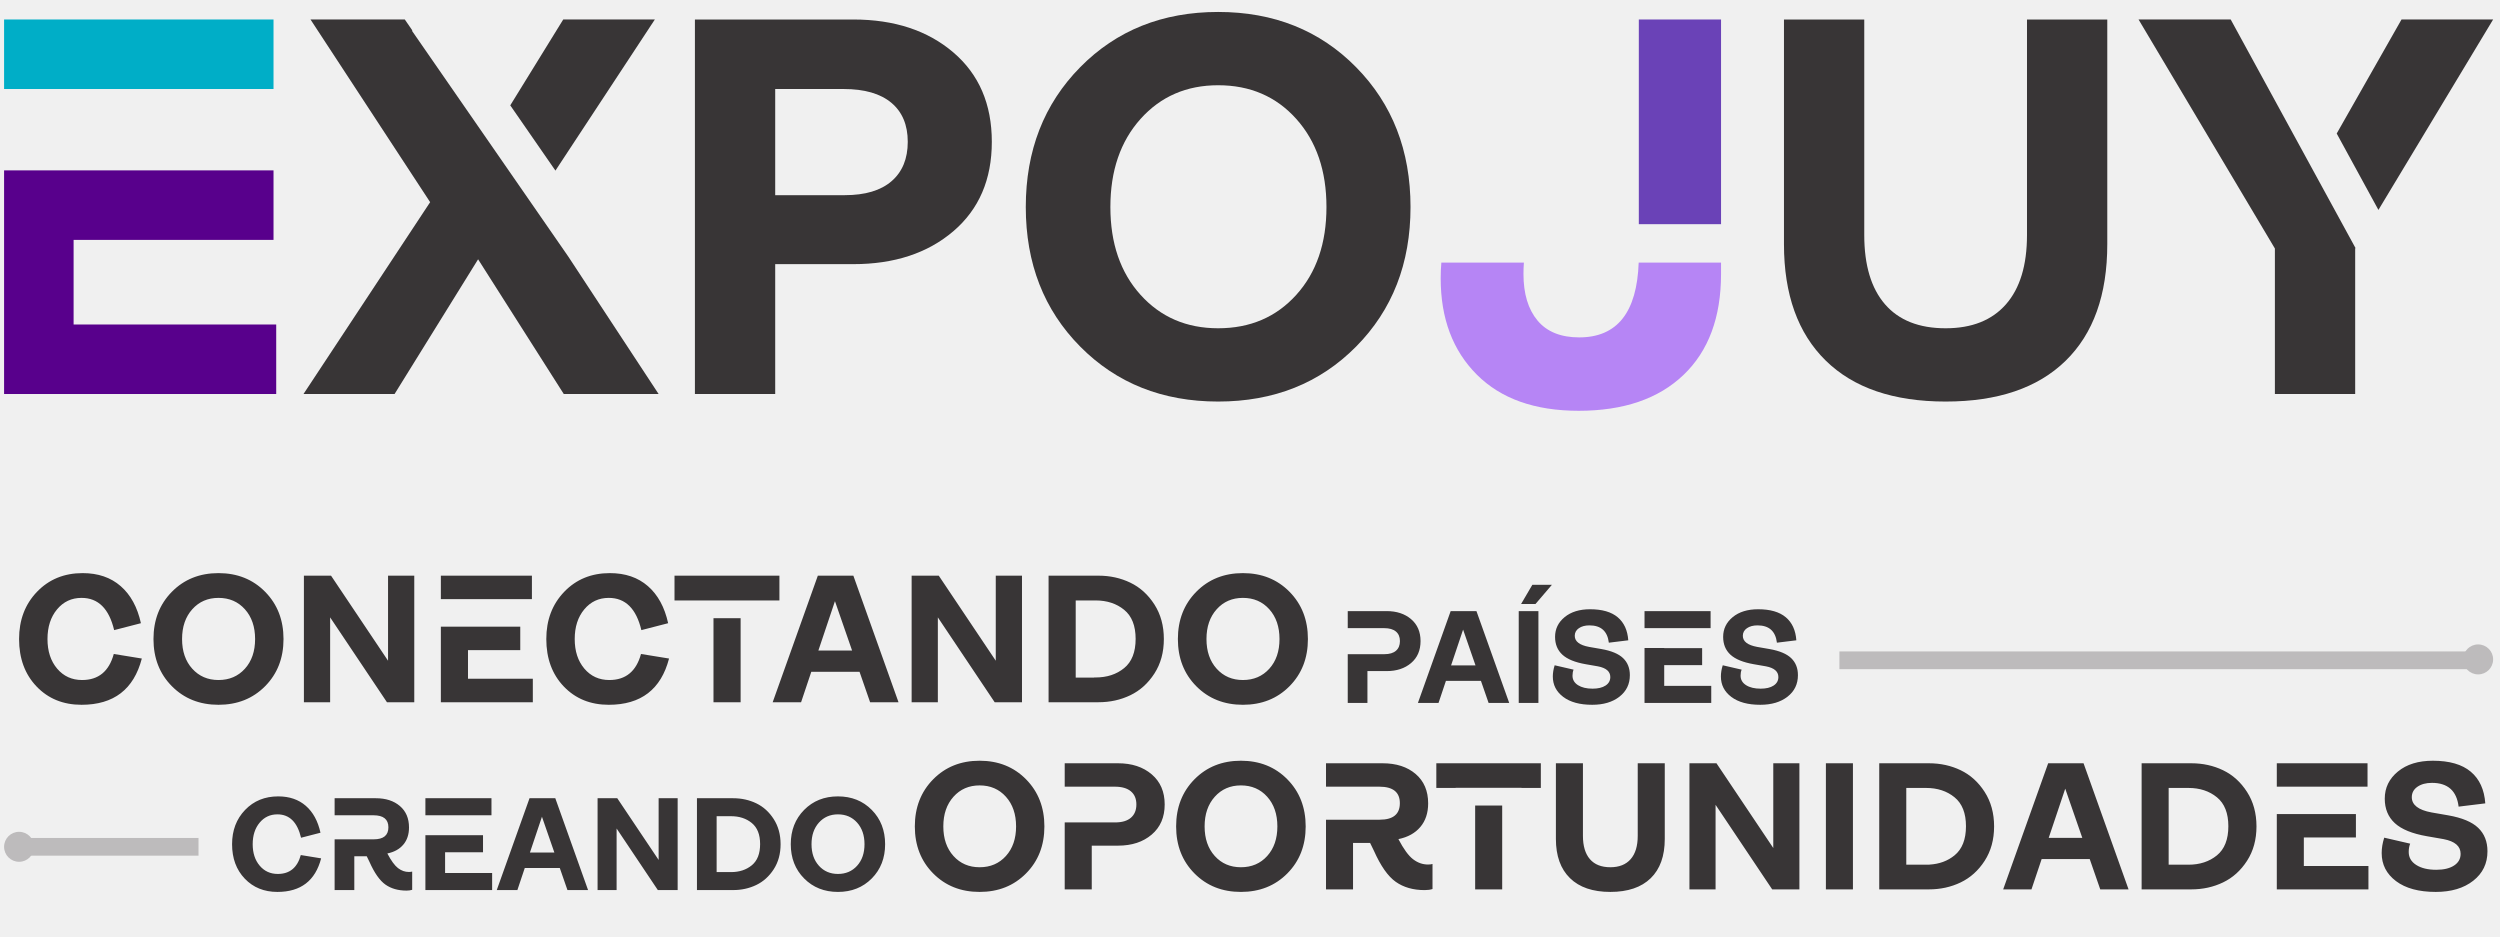
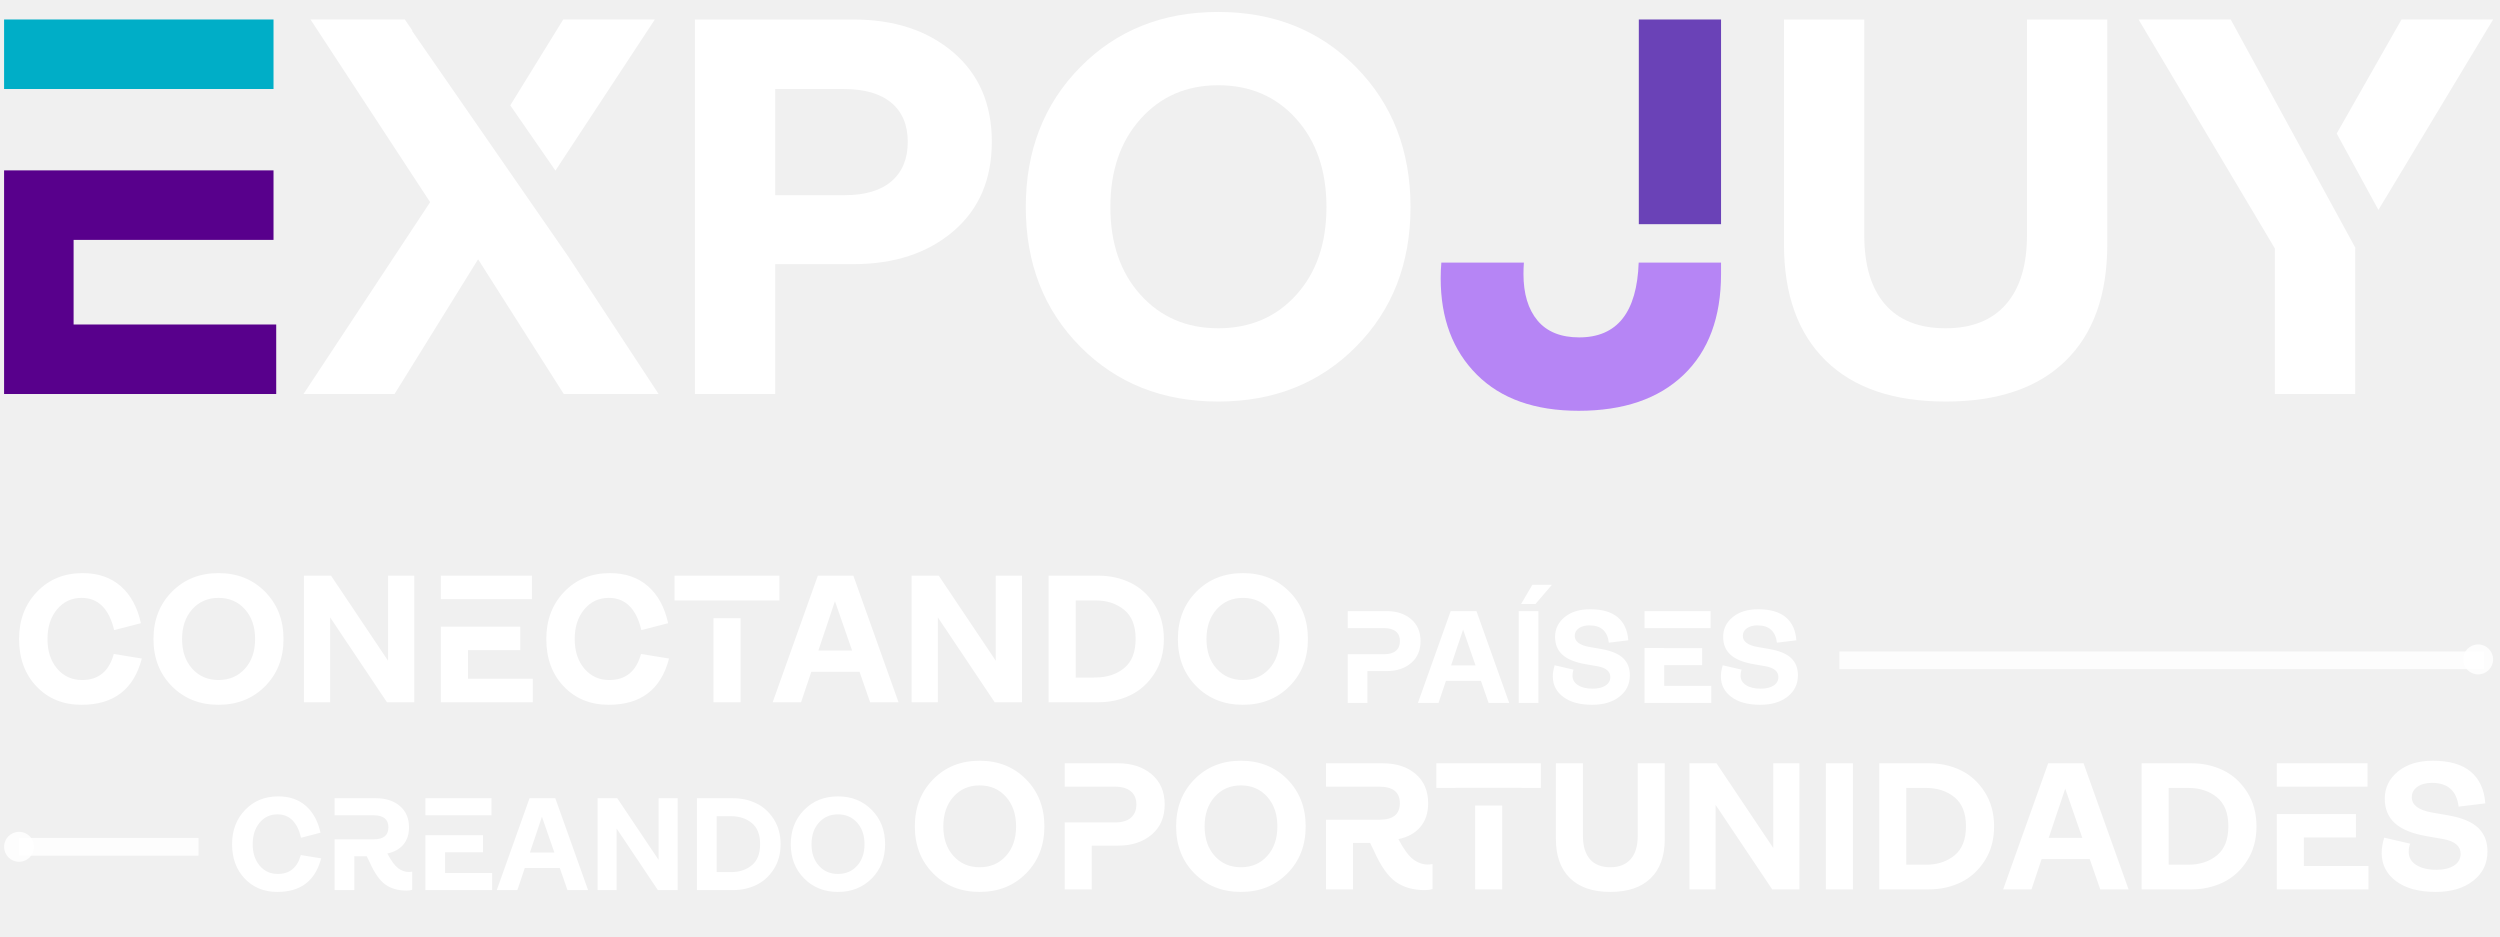
<svg xmlns="http://www.w3.org/2000/svg" version="1.1" id="svg1" viewBox="0 135 467 175">
  <g id="g1">
    <path id="path1" d="m 5.723,1132.8 v 97.4 H 383.199 v -97.4 H 222.168 118.211 5.723" style="fill:#00AEC7;fill-opacity:1;fill-rule:nonzero;stroke:none" transform="matrix(0.1333333,0,0,-0.1333333,0,302.6667)" />
    <path id="path2" d="M 5.723,921.414 V 1018.8 H 383.199 V 921.414 H 253.941 134.723 103.109 V 802.883 h 15.102 29.055 239.707 V 705.496 H 5.723 v 12.645 84.742 118.531" style="fill:#58008C;fill-opacity:1;fill-rule:nonzero;stroke:none" transform="matrix(0.1333333,0,0,-0.1333333,0,302.6667)" />
-     <path id="path3" d="M 425.203,705.496 602.621,974.258 435.016,1230.2 h 132.121 l 10.609,-15.45 -0.551,-0.41 219.024,-316.363 126.5,-192.481 H 789.852 L 669.813,894.234 552.789,705.496 Z m 289.672,404.404 74.219,120.3 h 128.344 l -139.282,-211.72 -63.281,91.42" style="fill:#383536;fill-opacity:1;fill-rule:nonzero;stroke:none" transform="matrix(0.1333333,0,0,-0.1333333,0,302.6667)" />
-     <path id="path4" d="m 973.574,705.496 v 524.674 h 221.946 c 57.38,0 104.06,-15.35 140.05,-46.05 35.98,-30.7 53.97,-72.47 53.97,-125.32 0,-52.84 -17.99,-94.616 -53.97,-125.316 -35.99,-30.699 -82.67,-46.05 -140.05,-46.05 H 1086.06 V 705.496 Z m 112.486,278.567 h 97.39 c 28.68,0 50.58,6.546 65.68,19.637 15.09,13.08 22.64,31.45 22.64,55.1 0,23.66 -7.67,41.9 -23.02,54.74 -15.35,12.83 -37.62,19.25 -66.81,19.25 h -95.88 V 984.063" style="fill:#383536;fill-opacity:1;fill-rule:nonzero;stroke:none" transform="matrix(0.1333333,0,0,-0.1333333,0,302.6667)" />
-     <path id="path5" d="m 1899.89,771.926 c -50.83,-51.332 -115.25,-77 -193.26,-77 -78.01,0 -142.43,25.668 -193.26,77 -50.83,51.336 -76.25,116.515 -76.25,195.531 0,79.013 25.42,144.313 76.25,195.903 50.83,51.59 115.25,77.39 193.26,77.39 78.01,0 142.43,-25.8 193.26,-77.39 50.84,-51.59 76.25,-116.89 76.25,-195.903 0,-79.016 -25.41,-144.195 -76.25,-195.531 z m -193.26,25.668 c 44.79,0 81.28,15.605 109.46,46.808 28.19,31.203 42.28,72.223 42.28,123.055 0,50.833 -14.09,91.973 -42.28,123.433 -28.18,31.45 -64.67,47.18 -109.46,47.18 -44.29,0 -80.53,-15.73 -108.71,-47.18 -28.19,-31.46 -42.28,-72.6 -42.28,-123.433 0,-50.832 14.09,-91.852 42.28,-123.055 28.18,-31.203 64.42,-46.808 108.71,-46.808" style="fill:#383536;fill-opacity:1;fill-rule:nonzero;stroke:none" transform="matrix(0.1333333,0,0,-0.1333333,0,302.6667)" />
-     <path id="path6" d="m 2893.8,751.922 c -39.01,-37.996 -95,-56.996 -167.98,-56.996 -72.97,0 -128.96,19.125 -167.97,57.375 -39,38.25 -58.51,92.605 -58.51,163.066 v 314.803 h 112.49 V 928.199 c 0,-42.277 9.69,-74.609 29.06,-97.008 19.38,-22.394 47.69,-33.597 84.93,-33.597 36.75,0 64.93,11.203 84.56,33.597 19.62,22.399 29.44,54.731 29.44,97.008 V 1230.17 H 2952.3 V 915.367 c 0,-70.965 -19.5,-125.445 -58.5,-163.445" style="fill:#383536;fill-opacity:1;fill-rule:nonzero;stroke:none" transform="matrix(0.1333333,0,0,-0.1333333,0,302.6667)" />
-     <path id="path7" d="m 3187.12,705.496 v 203.84 L 2996.11,1230.2 h 129.1 l 174.82,-320.161 -0.42,-0.703 v -203.84 z m 86.61,364.934 90.8,159.77 h 128.34 l -160.7,-266.794 -58.44,107.024" style="fill:#383536;fill-opacity:1;fill-rule:nonzero;stroke:none" transform="matrix(0.1333333,0,0,-0.1333333,0,302.6667)" />
+     <path id="path3" d="M 425.203,705.496 602.621,974.258 435.016,1230.2 h 132.121 l 10.609,-15.45 -0.551,-0.41 219.024,-316.363 126.5,-192.481 H 789.852 L 669.813,894.234 552.789,705.496 Z m 289.672,404.404 74.219,120.3 h 128.344 l -139.282,-211.72 -63.281,91.42" style="fill:#FFFFFF;fill-opacity:1;fill-rule:nonzero;stroke:none" transform="matrix(0.1333333,0,0,-0.1333333,0,302.6667)" />
+     <path id="path4" d="m 973.574,705.496 v 524.674 h 221.946 c 57.38,0 104.06,-15.35 140.05,-46.05 35.98,-30.7 53.97,-72.47 53.97,-125.32 0,-52.84 -17.99,-94.616 -53.97,-125.316 -35.99,-30.699 -82.67,-46.05 -140.05,-46.05 H 1086.06 V 705.496 Z m 112.486,278.567 h 97.39 c 28.68,0 50.58,6.546 65.68,19.637 15.09,13.08 22.64,31.45 22.64,55.1 0,23.66 -7.67,41.9 -23.02,54.74 -15.35,12.83 -37.62,19.25 -66.81,19.25 h -95.88 V 984.063" style="fill:#FFFFFF;fill-opacity:1;fill-rule:nonzero;stroke:none" transform="matrix(0.1333333,0,0,-0.1333333,0,302.6667)" />
+     <path id="path5" d="m 1899.89,771.926 c -50.83,-51.332 -115.25,-77 -193.26,-77 -78.01,0 -142.43,25.668 -193.26,77 -50.83,51.336 -76.25,116.515 -76.25,195.531 0,79.013 25.42,144.313 76.25,195.903 50.83,51.59 115.25,77.39 193.26,77.39 78.01,0 142.43,-25.8 193.26,-77.39 50.84,-51.59 76.25,-116.89 76.25,-195.903 0,-79.016 -25.41,-144.195 -76.25,-195.531 z m -193.26,25.668 c 44.79,0 81.28,15.605 109.46,46.808 28.19,31.203 42.28,72.223 42.28,123.055 0,50.833 -14.09,91.973 -42.28,123.433 -28.18,31.45 -64.67,47.18 -109.46,47.18 -44.29,0 -80.53,-15.73 -108.71,-47.18 -28.19,-31.46 -42.28,-72.6 -42.28,-123.433 0,-50.832 14.09,-91.852 42.28,-123.055 28.18,-31.203 64.42,-46.808 108.71,-46.808" style="fill:#FFFFFF;fill-opacity:1;fill-rule:nonzero;stroke:none" transform="matrix(0.1333333,0,0,-0.1333333,0,302.6667)" />
+     <path id="path6" d="m 2893.8,751.922 c -39.01,-37.996 -95,-56.996 -167.98,-56.996 -72.97,0 -128.96,19.125 -167.97,57.375 -39,38.25 -58.51,92.605 -58.51,163.066 v 314.803 h 112.49 V 928.199 c 0,-42.277 9.69,-74.609 29.06,-97.008 19.38,-22.394 47.69,-33.597 84.93,-33.597 36.75,0 64.93,11.203 84.56,33.597 19.62,22.399 29.44,54.731 29.44,97.008 V 1230.17 H 2952.3 V 915.367 c 0,-70.965 -19.5,-125.445 -58.5,-163.445" style="fill:#FFFFFF;fill-opacity:1;fill-rule:nonzero;stroke:none" transform="matrix(0.1333333,0,0,-0.1333333,0,302.6667)" />
+     <path id="path7" d="m 3187.12,705.496 v 203.84 L 2996.11,1230.2 h 129.1 l 174.82,-320.161 -0.42,-0.703 v -203.84 z m 86.61,364.934 90.8,159.77 h 128.34 l -160.7,-266.794 -58.44,107.024" style="fill:#FFFFFF;fill-opacity:1;fill-rule:nonzero;stroke:none" transform="matrix(0.1333333,0,0,-0.1333333,0,302.6667)" />
    <path id="path8" d="M 2295.98,943.422 V 1230.2 h 115.21 V 943.422 h -115.21" style="fill:#6A42B7;fill-opacity:1;fill-rule:evenodd;stroke:none" transform="matrix(0.1333333,0,0,-0.1333333,0,302.6667)" />
    <path id="path9" d="m 2211.7,681.98 c -61.34,0 -108.89,16.883 -142.66,50.649 -33.76,33.762 -50.64,78.738 -50.64,134.922 0,7.137 0.31,14.5 0.92,22.082 h 115.66 c -0.4,-5.367 -0.6,-10.664 -0.6,-15.895 0,-27.836 6.57,-49.617 19.71,-65.34 13.15,-15.718 32.61,-23.582 58.38,-23.582 53.1,0 80.88,34.942 83.33,104.817 h 115.39 v -15.895 c 0,-60.832 -17.53,-107.988 -52.58,-141.5 -35.05,-33.504 -84.02,-50.258 -146.91,-50.258" style="fill:#B685F5;fill-opacity:1;fill-rule:evenodd;stroke:none" transform="matrix(0.1333333,0,0,-0.1333333,0,302.6667)" />
-     <path id="path14" d="m 114.242,270.09 c -25.683,0 -46.691,8.551 -63.019,25.644 -16.332,17.094 -24.496,39.25 -24.496,66.465 0,26.707 8.375,48.778 25.133,66.211 16.754,17.434 38.059,26.153 63.914,26.153 21.602,0 39.379,-6.079 53.325,-18.247 13.949,-12.16 23.386,-29.464 28.324,-51.921 l -37.508,-9.692 c -7.144,30.106 -22.371,45.16 -45.672,45.16 -13.949,0 -25.387,-5.359 -34.316,-16.078 -8.93,-10.715 -13.395,-24.574 -13.395,-41.586 0,-17.008 4.504,-30.828 13.52,-41.461 9.016,-10.633 20.668,-15.945 34.957,-15.945 22.961,0 37.762,12.164 44.394,36.484 l 39.293,-6.379 C 187.469,291.695 159.316,270.09 114.242,270.09 Z m 1392.828,76.586 v -38.528 h 25.77 v 0.215 h 2.05 c 15.99,0 29.34,4.379 40.06,13.141 10.71,8.762 16.07,22.41 16.07,40.949 0,18.371 -5.36,31.938 -16.07,40.695 -10.72,8.762 -24.07,13.141 -40.06,13.141 h -27.82 v -69.613 z m -38.01,-38.528 v 142.84 h 69.91 c 16.16,0 31.04,-3.269 44.65,-9.82 13.61,-6.551 24.83,-16.715 33.68,-30.492 8.84,-13.774 13.26,-29.934 13.26,-48.477 0,-18.543 -4.42,-34.656 -13.26,-48.347 -8.85,-13.696 -20.07,-23.813 -33.68,-30.364 -13.61,-6.55 -28.49,-9.824 -44.65,-9.824 h -69.91 v 9.461 z M 371.43,296.117 c -17.18,-17.351 -38.953,-26.027 -65.321,-26.027 -26.363,0 -48.132,8.676 -65.312,26.027 -17.18,17.348 -25.774,39.379 -25.774,66.082 0,26.707 8.594,48.778 25.774,66.211 17.18,17.434 38.949,26.153 65.312,26.153 26.368,0 48.141,-8.719 65.321,-26.153 17.175,-17.433 25.769,-39.504 25.769,-66.211 0,-26.703 -8.594,-48.734 -25.769,-66.082 z m -65.321,8.676 c 15.145,0 27.473,5.273 37,15.816 9.524,10.547 14.286,24.411 14.286,41.59 0,17.18 -4.762,31.086 -14.286,41.715 -9.527,10.633 -21.855,15.949 -37,15.949 -14.964,0 -27.211,-5.316 -36.738,-15.949 -9.527,-10.629 -14.289,-24.535 -14.289,-41.715 0,-17.179 4.762,-31.043 14.289,-41.59 9.527,-10.543 21.774,-15.816 36.738,-15.816 z m 119.664,-31.129 v 177.324 h 38.016 l 79.863,-119.152 v 119.152 h 36.739 V 273.664 h -38.27 L 462.516,392.563 V 273.664 Z m 191.872,0 V 379.551 H 728.887 V 346.633 H 655.66 v -40.055 h 90.828 v -32.914 z m 0,144.41 v 32.914 h 127.57 V 418.074 H 684.383 655.66 Z M 852.883,270.09 c -25.68,0 -46.684,8.551 -63.02,25.644 -16.328,17.094 -24.492,39.25 -24.492,66.465 0,26.707 8.375,48.778 25.133,66.211 16.75,17.434 38.055,26.153 63.91,26.153 21.606,0 39.379,-6.079 53.328,-18.247 13.949,-12.16 23.387,-29.464 28.321,-51.921 l -37.508,-9.692 c -7.141,30.106 -22.371,45.16 -45.672,45.16 -13.945,0 -25.387,-5.359 -34.317,-16.078 -8.925,-10.715 -13.39,-24.574 -13.39,-41.586 0,-17.008 4.504,-30.828 13.519,-41.461 9.016,-10.633 20.668,-15.945 34.953,-15.945 22.965,0 37.766,12.164 44.399,36.484 l 39.293,-6.379 C 926.109,291.695 897.961,270.09 852.883,270.09 Z m 146.711,3.574 v 117.731 h 38.016 V 273.664 Z m 0,142.625 h -54.602 v 34.699 h 146.968 v -34.699 h -22.46 -31.89 z m 219.426,-142.625 -14.8,42.609 h -67.61 l -14.29,-42.609 h -39.8 l 63.27,177.324 h 49.76 l 63.27,-177.324 z m -72.47,72.465 h 47.21 l -23.99,69.141 z m 130.64,-72.465 v 177.324 h 38.02 l 79.86,-119.152 v 119.152 h 36.74 V 273.664 h -38.27 l -79.61,118.899 V 273.664 Z m 529.43,22.453 c -17.18,-17.351 -38.96,-26.027 -65.32,-26.027 -26.37,0 -48.14,8.676 -65.32,26.027 -17.18,17.348 -25.77,39.379 -25.77,66.082 0,26.707 8.59,48.778 25.77,66.211 17.18,17.434 38.95,26.153 65.32,26.153 26.36,0 48.14,-8.719 65.32,-26.153 17.17,-17.433 25.77,-39.504 25.77,-66.211 0,-26.703 -8.6,-48.734 -25.77,-66.082 z m -65.32,8.676 c 15.14,0 27.47,5.273 36.99,15.816 9.53,10.547 14.29,24.411 14.29,41.59 0,17.18 -4.76,31.086 -14.29,41.715 -9.52,10.633 -21.85,15.949 -36.99,15.949 -14.97,0 -27.21,-5.316 -36.74,-15.949 -9.53,-10.629 -14.29,-24.535 -14.29,-41.715 0,-17.179 4.76,-31.043 14.29,-41.59 9.53,-10.543 21.77,-15.816 36.74,-15.816" style="fill:#383536;fill-opacity:1;fill-rule:nonzero;stroke:none" transform="matrix(0.1333333,0,0,-0.1333333,0,302.6667)" />
-     <path id="path15" d="m 1888.19,272.684 v 68.308 h 51.46 c 7.04,0 12.41,1.606 16.11,4.817 3.7,3.207 5.55,7.714 5.55,13.515 0,5.797 -1.88,10.27 -5.64,13.418 -3.76,3.145 -9.23,4.723 -16.39,4.723 h -14.65 -8.86 -27.58 v 23.883 h 54.43 c 14.07,0 25.51,-3.766 34.33,-11.293 8.83,-7.532 13.24,-17.774 13.24,-30.731 0,-12.961 -4.41,-23.203 -13.24,-30.73 -8.82,-7.531 -20.26,-11.297 -34.33,-11.297 h -26.85 v -44.613 z m 197.34,0 -10.73,30.918 h -49.06 l -10.37,-30.918 h -28.88 l 45.91,128.664 h 36.1 l 45.91,-128.664 z m -52.57,52.574 h 34.24 l -17.4,50.168 z m 98.11,86.082 15.74,26.844 h 27.4 l -22.96,-26.844 z m -3.33,-138.656 v 128.664 h 27.58 V 272.684 Z m 102.93,-2.594 c -17.28,0 -30.79,3.676 -40.54,11.015 -9.75,7.344 -14.63,16.879 -14.63,28.602 0,5.063 0.87,10.309 2.59,15.734 l 26.48,-6.105 c -0.99,-2.469 -1.49,-5.309 -1.49,-8.516 0,-5.554 2.56,-9.965 7.69,-13.238 5.12,-3.269 11.94,-4.906 20.45,-4.906 7.66,0 13.7,1.453 18.14,4.351 4.45,2.903 6.67,6.879 6.67,11.942 0,7.773 -5.8,12.773 -17.4,14.996 l -17.03,2.961 c -14.94,2.59 -25.83,7.035 -32.68,13.328 -6.85,6.293 -10.27,14.625 -10.27,24.992 0,11.106 4.47,20.332 13.42,27.676 8.95,7.344 20.83,11.016 35.63,11.016 16.91,0 29.81,-3.735 38.69,-11.2 8.89,-7.468 13.83,-18.238 14.82,-32.308 l -27.22,-3.328 c -1.97,16.164 -11.04,24.25 -27.21,24.25 -6.05,0 -10.98,-1.329 -14.81,-3.981 -3.83,-2.652 -5.74,-6.203 -5.74,-10.644 0,-7.899 6.73,-13.082 20.18,-15.551 l 17.03,-2.961 c 14.07,-2.469 24.25,-6.727 30.54,-12.774 6.3,-6.046 9.45,-14.007 9.45,-23.878 0,-12.469 -4.85,-22.493 -14.54,-30.086 -9.68,-7.586 -22.43,-11.387 -38.22,-11.387 z m 73.31,2.594 v 76.964 h 27.58 v -0.14 h 53.13 v -23.879 h -53.13 v -29.063 h 65.9 v -23.882 z m 0,104.781 v 23.883 h 92.56 v -23.883 h -49.51 -15.47 z M 2466.14,270.09 c -17.27,0 -30.79,3.676 -40.54,11.015 -9.75,7.344 -14.62,16.879 -14.62,28.602 0,5.063 0.86,10.309 2.59,15.734 l 26.47,-6.105 c -0.99,-2.469 -1.48,-5.309 -1.48,-8.516 0,-5.554 2.56,-9.965 7.69,-13.238 5.11,-3.269 11.93,-4.906 20.45,-4.906 7.65,0 13.7,1.453 18.14,4.351 4.45,2.903 6.66,6.879 6.66,11.942 0,7.773 -5.79,12.773 -17.39,14.996 l -17.04,2.961 c -14.93,2.59 -25.82,7.035 -32.67,13.328 -6.85,6.293 -10.27,14.625 -10.27,24.992 0,11.106 4.47,20.332 13.41,27.676 8.95,7.344 20.84,11.016 35.64,11.016 16.91,0 29.81,-3.735 38.69,-11.2 8.89,-7.468 13.83,-18.238 14.81,-32.308 l -27.21,-3.328 c -1.97,16.164 -11.05,24.25 -27.21,24.25 -6.05,0 -10.99,-1.329 -14.81,-3.981 -3.83,-2.652 -5.74,-6.203 -5.74,-10.644 0,-7.899 6.73,-13.082 20.18,-15.551 l 17.03,-2.961 c 14.07,-2.469 24.25,-6.727 30.54,-12.774 6.3,-6.046 9.44,-14.007 9.44,-23.878 0,-12.469 -4.84,-22.493 -14.53,-30.086 -9.69,-7.586 -22.43,-11.387 -38.23,-11.387" style="fill:#383536;fill-opacity:1;fill-rule:nonzero;stroke:none" transform="matrix(0.1333333,0,0,-0.1333333,0,302.6667)" />
-     <path id="path16" d="m 388.641,7.918 c -18.637,0 -33.879,6.207 -45.727,18.609 -11.848,12.402 -17.773,28.48 -17.773,48.227 0,19.375 6.078,35.391 18.234,48.039 12.156,12.652 27.617,18.977 46.375,18.977 15.676,0 28.57,-4.411 38.691,-13.235 10.122,-8.828 16.973,-21.383 20.551,-37.676 l -27.215,-7.035 c -5.183,21.848 -16.226,32.766 -33.136,32.766 -10.121,0 -18.418,-3.883 -24.899,-11.66 -6.48,-7.774 -9.722,-17.836 -9.722,-30.176 0,-12.344 3.273,-22.371 9.812,-30.082 6.543,-7.719 14.996,-11.57 25.363,-11.57 16.664,0 27.399,8.824 32.215,26.473 l 28.508,-4.629 C 441.77,23.594 421.348,7.918 388.641,7.918 Z M 509.992,81.606 H 468.801 V 10.512 h 27.586 v 47.398 h 17.402 l 3.883,-7.965 c 6.914,-15.551 14.351,-26.133 22.308,-31.75 7.961,-5.617 17.805,-8.422 29.532,-8.422 3.086,0 5.738,0.367 7.957,1.113 v 25.543 c -1.231,-0.367 -2.774,-0.555 -4.625,-0.555 -5.43,0 -10.492,1.793 -15.184,5.367 -4.687,3.582 -9.683,10.43 -14.992,20.551 9.625,1.976 17.09,6.109 22.402,12.406 5.305,6.293 7.957,14.316 7.957,24.062 0,12.715 -4.257,22.711 -12.773,29.996 -8.516,7.281 -19.746,10.922 -33.691,10.922 h -57.762 v -23.883 h 27.586 13.605 13.238 c 13.942,0 20.918,-5.617 20.918,-16.848 0,-11.234 -6.851,-16.844 -20.55,-16.844 h -9.043 z m 85.992,-71.094 v 76.828 h 80.719 V 63.457 H 623.57 V 34.395 h 65.907 V 10.512 Z m 0,104.785 v 23.883 h 92.563 V 115.297 H 644.223 623.57 Z M 795,10.512 784.262,41.43 H 735.203 L 724.84,10.512 h -28.883 l 45.91,128.668 h 36.102 l 45.91,-128.668 z m -52.574,52.578 h 34.246 L 759.27,113.258 Z M 837.211,10.512 V 139.18 h 27.582 L 922.738,52.723 V 139.18 h 26.66 V 10.512 H 921.629 L 863.867,96.781 V 10.512 Z m 139.215,0 V 139.18 h 50.724 c 11.73,0 22.53,-2.379 32.4,-7.129 9.87,-4.754 18.02,-12.125 24.44,-22.125 6.42,-9.996 9.62,-21.719 9.62,-35.172 0,-13.453 -3.2,-25.148 -9.62,-35.082 -6.42,-9.938 -14.57,-17.277 -24.44,-22.031 -9.87,-4.75 -20.67,-7.129 -32.4,-7.129 z m 27.584,25.18 h 20.18 c 11.6,0 21.29,3.176 29.06,9.535 7.78,6.351 11.67,16.258 11.67,29.711 0,13.332 -3.89,23.172 -11.67,29.532 -7.77,6.355 -17.46,9.531 -29.06,9.531 h -20.18 z m 217.35,-8.887 c -12.47,-12.59 -28.27,-18.887 -47.4,-18.887 -19.13,0 -34.92,6.297 -47.39,18.887 -12.47,12.59 -18.7,28.574 -18.7,47.949 0,19.375 6.23,35.391 18.7,48.039 12.47,12.652 28.26,18.977 47.39,18.977 19.13,0 34.93,-6.325 47.4,-18.977 12.46,-12.648 18.69,-28.664 18.69,-48.039 0,-19.375 -6.23,-35.359 -18.69,-47.949 z m -47.4,6.297 c 10.99,0 19.93,3.824 26.84,11.476 6.91,7.649 10.37,17.711 10.37,30.176 0,12.461 -3.46,22.555 -10.37,30.269 -6.91,7.715 -15.85,11.567 -26.84,11.567 -10.86,0 -19.75,-3.852 -26.66,-11.567 -6.91,-7.714 -10.36,-17.808 -10.36,-30.269 0,-12.465 3.45,-22.527 10.36,-30.176 6.91,-7.652 15.8,-11.476 26.66,-11.476" style="fill:#383536;fill-opacity:1;fill-rule:nonzero;stroke:none" transform="matrix(0.1333333,0,0,-0.1333333,0,302.6667)" />
-     <path id="path17" d="M 1437.51,33.855 C 1420.39,16.566 1398.7,7.918 1372.43,7.918 c -26.27,0 -47.96,8.648 -65.07,25.938 -17.12,17.285 -25.68,39.23 -25.68,65.84 0,26.606 8.56,48.598 25.68,65.965 17.11,17.371 38.8,26.059 65.07,26.059 26.27,0 47.96,-8.688 65.08,-26.059 17.12,-17.367 25.68,-39.359 25.68,-65.965 0,-26.609 -8.56,-48.555 -25.68,-65.84 z m 1562.9,101.489 v 0 52.812 h 69.66 c 16.1,0 30.92,-3.258 44.48,-9.785 13.56,-6.523 24.75,-16.648 33.56,-30.379 8.81,-13.722 13.22,-29.824 13.22,-48.297 0,-18.473 -4.41,-34.531 -13.22,-48.176 -8.81,-13.645 -20,-23.727 -33.56,-30.25 -13.56,-6.523 -28.38,-9.789 -44.48,-9.789 h -69.66 v 22.062 0 z m 37.88,-50.903 V 46.055 H 3066 c 15.93,0 29.23,4.363 39.91,13.094 10.68,8.723 16.01,22.328 16.01,40.797 0,18.309 -5.33,31.825 -16.01,40.547 -10.68,8.731 -23.98,13.094 -39.91,13.094 h -27.71 v -18.242 z m -367.59,0 V 46.055 h 32.34 v 0.129 c 13.9,0.773 25.66,5.098 35.28,12.965 10.68,8.723 16.01,22.328 16.01,40.797 0,18.309 -5.33,31.825 -16.01,40.547 -10.68,8.731 -23.98,13.094 -39.91,13.094 H 2670.7 V 135.344 Z M 2632.82,46.055 V 188.156 h 69.66 c 16.09,0 30.93,-3.258 44.48,-9.785 13.56,-6.523 24.75,-16.648 33.56,-30.379 8.81,-13.722 13.21,-29.824 13.21,-48.297 0,-18.473 -4.4,-34.531 -13.21,-48.176 -8.81,-13.645 -20,-23.727 -33.56,-30.25 -13.55,-6.523 -28.39,-9.789 -44.48,-9.789 h -69.66 V 33.543 Z m -725.31,63.043 h -49.78 V 11.48 h 37.87 v 65.082 h 23.9 l 5.34,-10.934 c 9.49,-21.355 19.7,-35.887 30.63,-43.598 10.94,-7.715 24.45,-11.562 40.55,-11.562 4.23,0 7.87,0.504 10.93,1.523 v 35.078 c -1.69,-0.508 -3.81,-0.766 -6.36,-0.766 -7.45,0 -14.4,2.461 -20.84,7.375 -6.44,4.914 -13.3,14.324 -20.59,28.219 13.22,2.711 23.47,8.387 30.75,17.035 7.29,8.64 10.94,19.656 10.94,33.043 0,17.457 -5.85,31.187 -17.54,41.187 -11.7,9.996 -27.12,14.992 -46.27,14.992 h -79.31 v -32.789 h 37.87 11.91 24.95 c 19.16,0 28.73,-7.711 28.73,-23.133 0,-15.425 -9.4,-23.136 -28.22,-23.136 h -20.25 z M 1372.43,42.492 c 15.09,0 27.37,5.258 36.86,15.762 9.5,10.512 14.24,24.32 14.24,41.441 0,17.114 -4.74,30.969 -14.24,41.559 -9.49,10.598 -21.77,15.894 -36.86,15.894 -14.91,0 -27.11,-5.296 -36.61,-15.894 -9.48,-10.59 -14.23,-24.445 -14.23,-41.559 0,-17.121 4.75,-30.93 14.23,-41.441 9.5,-10.504 21.7,-15.762 36.61,-15.762 z m 119.23,-31.012 v 93.805 h 70.67 c 9.66,0 17.03,2.203 22.12,6.61 5.08,4.406 7.62,10.597 7.62,18.554 0,7.969 -2.58,14.114 -7.75,18.434 -5.17,4.32 -12.67,6.484 -22.5,6.484 h -11.89 -20.39 -37.88 v 32.789 h 74.74 c 19.32,0 35.03,-5.164 47.15,-15.504 12.12,-10.339 18.18,-24.406 18.18,-42.203 0,-17.793 -6.06,-31.859 -18.18,-42.195 -12.12,-10.34 -27.83,-15.508 -47.15,-15.508 h -36.86 V 11.48 Z m 311.92,22.375 C 1786.46,16.566 1764.77,7.918 1738.5,7.918 c -26.27,0 -47.96,8.648 -65.08,25.938 -17.12,17.285 -25.67,39.23 -25.67,65.84 0,26.606 8.55,48.598 25.67,65.965 17.12,17.371 38.81,26.059 65.08,26.059 26.27,0 47.96,-8.688 65.08,-26.059 17.12,-17.367 25.67,-39.359 25.67,-65.965 0,-26.609 -8.55,-48.555 -25.67,-65.84 z m -65.08,8.637 c 15.09,0 27.37,5.258 36.86,15.762 9.49,10.512 14.24,24.32 14.24,41.441 0,17.114 -4.75,30.969 -14.24,41.559 -9.49,10.598 -21.77,15.894 -36.86,15.894 -14.91,0 -27.11,-5.296 -36.61,-15.894 -9.48,-10.59 -14.23,-24.445 -14.23,-41.559 0,-17.121 4.75,-30.93 14.23,-41.441 9.5,-10.504 21.7,-15.762 36.61,-15.762 z M 2066.69,11.48 V 128.992 h 37.88 V 11.48 Z m -27.31,142.106 h -27.09 v 34.57 h 146.42 v -34.57 h -27.07 v 0.215 h -92.26 z M 2312.64,27.113 C 2299.5,14.316 2280.65,7.918 2256.08,7.918 c -24.58,0 -43.43,6.441 -56.56,19.324 -13.14,12.879 -19.71,31.184 -19.71,54.91 V 188.156 h 37.88 V 86.477 c 0,-14.238 3.26,-25.125 9.79,-32.668 6.52,-7.543 16.06,-11.316 28.6,-11.316 12.37,0 21.86,3.773 28.47,11.316 6.61,7.543 9.91,18.43 9.91,32.668 V 188.156 h 37.88 V 82.152 c 0,-23.898 -6.57,-42.242 -19.7,-55.039 z m 54.27,-15.633 V 188.156 h 37.88 L 2484.36,69.441 V 188.156 h 36.6 V 11.48 h -38.12 L 2403.52,129.941 V 11.48 Z m 191.17,0 V 188.156 h 37.88 V 11.48 Z m 384.37,0 -14.74,42.453 h -67.37 L 2846.1,11.48 h -39.65 l 63.04,176.675 h 49.57 l 63.05,-176.675 z m -72.2,72.199 h 47.04 l -23.9,68.89 z M 3189.8,11.48 V 116.98 h 37.88 27.45 45.51 V 84.188 h -72.96 V 44.273 h 90.5 V 11.48 Z m 0,143.887 v 32.789 h 127.11 v -32.789 h -61.78 -27.45 z M 3412.49,7.918 c -23.72,0 -42.28,5.047 -55.67,15.129 -13.39,10.086 -20.09,23.176 -20.09,39.277 0,6.949 1.19,14.149 3.56,21.605 l 36.36,-8.391 c -1.36,-3.387 -2.04,-7.281 -2.04,-11.688 0,-7.629 3.52,-13.691 10.55,-18.176 7.04,-4.496 16.4,-6.738 28.09,-6.738 10.51,0 18.81,1.988 24.91,5.973 6.11,3.98 9.16,9.449 9.16,16.398 0,10.676 -7.97,17.539 -23.9,20.59 l -23.38,4.066 c -20.51,3.562 -35.47,9.66 -44.88,18.305 -9.4,8.644 -14.11,20.082 -14.11,34.32 0,15.25 6.15,27.918 18.43,38.004 12.29,10.086 28.6,15.125 48.95,15.125 23.21,0 40.92,-5.125 53.12,-15.383 12.2,-10.25 18.98,-25.035 20.34,-44.359 l -37.37,-4.575 c -2.71,22.203 -15.17,33.301 -37.37,33.301 -8.3,0 -15.08,-1.82 -20.34,-5.465 -5.25,-3.644 -7.88,-8.515 -7.88,-14.613 0,-10.848 9.24,-17.969 27.71,-21.359 l 23.39,-4.067 c 19.32,-3.39 33.31,-9.234 41.95,-17.539 8.64,-8.305 12.96,-19.238 12.96,-32.793 0,-17.117 -6.65,-30.887 -19.96,-41.312 -13.3,-10.418 -30.8,-15.637 -52.49,-15.637" style="fill:#383536;fill-opacity:1;fill-rule:nonzero;stroke:none" transform="matrix(0.1333333,0,0,-0.1333333,0,302.6667)" />
-     <path id="path18" d="m 3479.99,344.836 h -902.97 v -24.828 h 902.97 v 24.828" style="fill:#bdbbbc;fill-opacity:1;fill-rule:evenodd;stroke:none" transform="matrix(0.1333333,0,0,-0.1333333,0,302.6667)" />
-     <path id="path19" d="M 278.121,83.535 H 26.727 V 58.715 H 278.121 v 24.82" style="fill:#bdbbbc;fill-opacity:1;fill-rule:evenodd;stroke:none" transform="matrix(0.1333333,0,0,-0.1333333,0,302.6667)" />
-     <path id="path20" d="m 3471.87,354.668 c 11.6,0 21,-9.402 21,-21.004 0,-11.601 -9.4,-21.004 -21,-21.004 -11.6,0 -21.01,9.403 -21.01,21.004 0,11.602 9.41,21.004 21.01,21.004" style="fill:#bdbbbc;fill-opacity:1;fill-rule:evenodd;stroke:none" transform="matrix(0.1333333,0,0,-0.1333333,0,302.6667)" />
-     <path id="path21" d="m 26.727,92.129 c 11.601,0 21.004,-9.402 21.004,-21.004 0,-11.602 -9.402,-21.004 -21.004,-21.004 -11.598,0 -21.004,9.402 -21.004,21.004 0,11.602 9.406,21.004 21.004,21.004" style="fill:#bdbbbc;fill-opacity:1;fill-rule:evenodd;stroke:none" transform="matrix(0.1333333,0,0,-0.1333333,0,302.6667)" />
+     <path id="path14" d="m 114.242,270.09 c -25.683,0 -46.691,8.551 -63.019,25.644 -16.332,17.094 -24.496,39.25 -24.496,66.465 0,26.707 8.375,48.778 25.133,66.211 16.754,17.434 38.059,26.153 63.914,26.153 21.602,0 39.379,-6.079 53.325,-18.247 13.949,-12.16 23.386,-29.464 28.324,-51.921 l -37.508,-9.692 c -7.144,30.106 -22.371,45.16 -45.672,45.16 -13.949,0 -25.387,-5.359 -34.316,-16.078 -8.93,-10.715 -13.395,-24.574 -13.395,-41.586 0,-17.008 4.504,-30.828 13.52,-41.461 9.016,-10.633 20.668,-15.945 34.957,-15.945 22.961,0 37.762,12.164 44.394,36.484 l 39.293,-6.379 C 187.469,291.695 159.316,270.09 114.242,270.09 Z m 1392.828,76.586 v -38.528 h 25.77 v 0.215 h 2.05 c 15.99,0 29.34,4.379 40.06,13.141 10.71,8.762 16.07,22.41 16.07,40.949 0,18.371 -5.36,31.938 -16.07,40.695 -10.72,8.762 -24.07,13.141 -40.06,13.141 h -27.82 v -69.613 z m -38.01,-38.528 v 142.84 h 69.91 c 16.16,0 31.04,-3.269 44.65,-9.82 13.61,-6.551 24.83,-16.715 33.68,-30.492 8.84,-13.774 13.26,-29.934 13.26,-48.477 0,-18.543 -4.42,-34.656 -13.26,-48.347 -8.85,-13.696 -20.07,-23.813 -33.68,-30.364 -13.61,-6.55 -28.49,-9.824 -44.65,-9.824 h -69.91 v 9.461 z M 371.43,296.117 c -17.18,-17.351 -38.953,-26.027 -65.321,-26.027 -26.363,0 -48.132,8.676 -65.312,26.027 -17.18,17.348 -25.774,39.379 -25.774,66.082 0,26.707 8.594,48.778 25.774,66.211 17.18,17.434 38.949,26.153 65.312,26.153 26.368,0 48.141,-8.719 65.321,-26.153 17.175,-17.433 25.769,-39.504 25.769,-66.211 0,-26.703 -8.594,-48.734 -25.769,-66.082 z m -65.321,8.676 c 15.145,0 27.473,5.273 37,15.816 9.524,10.547 14.286,24.411 14.286,41.59 0,17.18 -4.762,31.086 -14.286,41.715 -9.527,10.633 -21.855,15.949 -37,15.949 -14.964,0 -27.211,-5.316 -36.738,-15.949 -9.527,-10.629 -14.289,-24.535 -14.289,-41.715 0,-17.179 4.762,-31.043 14.289,-41.59 9.527,-10.543 21.774,-15.816 36.738,-15.816 z m 119.664,-31.129 v 177.324 h 38.016 l 79.863,-119.152 v 119.152 h 36.739 V 273.664 h -38.27 L 462.516,392.563 V 273.664 Z m 191.872,0 V 379.551 H 728.887 V 346.633 H 655.66 v -40.055 h 90.828 v -32.914 z m 0,144.41 v 32.914 h 127.57 V 418.074 H 684.383 655.66 Z M 852.883,270.09 c -25.68,0 -46.684,8.551 -63.02,25.644 -16.328,17.094 -24.492,39.25 -24.492,66.465 0,26.707 8.375,48.778 25.133,66.211 16.75,17.434 38.055,26.153 63.91,26.153 21.606,0 39.379,-6.079 53.328,-18.247 13.949,-12.16 23.387,-29.464 28.321,-51.921 l -37.508,-9.692 c -7.141,30.106 -22.371,45.16 -45.672,45.16 -13.945,0 -25.387,-5.359 -34.317,-16.078 -8.925,-10.715 -13.39,-24.574 -13.39,-41.586 0,-17.008 4.504,-30.828 13.519,-41.461 9.016,-10.633 20.668,-15.945 34.953,-15.945 22.965,0 37.766,12.164 44.399,36.484 l 39.293,-6.379 C 926.109,291.695 897.961,270.09 852.883,270.09 Z m 146.711,3.574 v 117.731 h 38.016 V 273.664 Z m 0,142.625 h -54.602 v 34.699 h 146.968 v -34.699 h -22.46 -31.89 z m 219.426,-142.625 -14.8,42.609 h -67.61 l -14.29,-42.609 h -39.8 l 63.27,177.324 h 49.76 l 63.27,-177.324 z m -72.47,72.465 h 47.21 l -23.99,69.141 z m 130.64,-72.465 v 177.324 h 38.02 l 79.86,-119.152 v 119.152 h 36.74 V 273.664 h -38.27 l -79.61,118.899 V 273.664 Z m 529.43,22.453 c -17.18,-17.351 -38.96,-26.027 -65.32,-26.027 -26.37,0 -48.14,8.676 -65.32,26.027 -17.18,17.348 -25.77,39.379 -25.77,66.082 0,26.707 8.59,48.778 25.77,66.211 17.18,17.434 38.95,26.153 65.32,26.153 26.36,0 48.14,-8.719 65.32,-26.153 17.17,-17.433 25.77,-39.504 25.77,-66.211 0,-26.703 -8.6,-48.734 -25.77,-66.082 z m -65.32,8.676 c 15.14,0 27.47,5.273 36.99,15.816 9.53,10.547 14.29,24.411 14.29,41.59 0,17.18 -4.76,31.086 -14.29,41.715 -9.52,10.633 -21.85,15.949 -36.99,15.949 -14.97,0 -27.21,-5.316 -36.74,-15.949 -9.53,-10.629 -14.29,-24.535 -14.29,-41.715 0,-17.179 4.76,-31.043 14.29,-41.59 9.53,-10.543 21.77,-15.816 36.74,-15.816" style="fill:#FFFFFF;fill-opacity:1;fill-rule:nonzero;stroke:none" transform="matrix(0.1333333,0,0,-0.1333333,0,302.6667)" />
+     <path id="path15" d="m 1888.19,272.684 v 68.308 h 51.46 c 7.04,0 12.41,1.606 16.11,4.817 3.7,3.207 5.55,7.714 5.55,13.515 0,5.797 -1.88,10.27 -5.64,13.418 -3.76,3.145 -9.23,4.723 -16.39,4.723 h -14.65 -8.86 -27.58 v 23.883 h 54.43 c 14.07,0 25.51,-3.766 34.33,-11.293 8.83,-7.532 13.24,-17.774 13.24,-30.731 0,-12.961 -4.41,-23.203 -13.24,-30.73 -8.82,-7.531 -20.26,-11.297 -34.33,-11.297 h -26.85 v -44.613 z m 197.34,0 -10.73,30.918 h -49.06 l -10.37,-30.918 h -28.88 l 45.91,128.664 h 36.1 l 45.91,-128.664 z m -52.57,52.574 h 34.24 l -17.4,50.168 z m 98.11,86.082 15.74,26.844 h 27.4 l -22.96,-26.844 z m -3.33,-138.656 v 128.664 h 27.58 V 272.684 Z m 102.93,-2.594 c -17.28,0 -30.79,3.676 -40.54,11.015 -9.75,7.344 -14.63,16.879 -14.63,28.602 0,5.063 0.87,10.309 2.59,15.734 l 26.48,-6.105 c -0.99,-2.469 -1.49,-5.309 -1.49,-8.516 0,-5.554 2.56,-9.965 7.69,-13.238 5.12,-3.269 11.94,-4.906 20.45,-4.906 7.66,0 13.7,1.453 18.14,4.351 4.45,2.903 6.67,6.879 6.67,11.942 0,7.773 -5.8,12.773 -17.4,14.996 l -17.03,2.961 c -14.94,2.59 -25.83,7.035 -32.68,13.328 -6.85,6.293 -10.27,14.625 -10.27,24.992 0,11.106 4.47,20.332 13.42,27.676 8.95,7.344 20.83,11.016 35.63,11.016 16.91,0 29.81,-3.735 38.69,-11.2 8.89,-7.468 13.83,-18.238 14.82,-32.308 l -27.22,-3.328 c -1.97,16.164 -11.04,24.25 -27.21,24.25 -6.05,0 -10.98,-1.329 -14.81,-3.981 -3.83,-2.652 -5.74,-6.203 -5.74,-10.644 0,-7.899 6.73,-13.082 20.18,-15.551 l 17.03,-2.961 c 14.07,-2.469 24.25,-6.727 30.54,-12.774 6.3,-6.046 9.45,-14.007 9.45,-23.878 0,-12.469 -4.85,-22.493 -14.54,-30.086 -9.68,-7.586 -22.43,-11.387 -38.22,-11.387 z m 73.31,2.594 v 76.964 h 27.58 v -0.14 h 53.13 v -23.879 h -53.13 v -29.063 h 65.9 v -23.882 z m 0,104.781 v 23.883 h 92.56 v -23.883 h -49.51 -15.47 z M 2466.14,270.09 c -17.27,0 -30.79,3.676 -40.54,11.015 -9.75,7.344 -14.62,16.879 -14.62,28.602 0,5.063 0.86,10.309 2.59,15.734 l 26.47,-6.105 c -0.99,-2.469 -1.48,-5.309 -1.48,-8.516 0,-5.554 2.56,-9.965 7.69,-13.238 5.11,-3.269 11.93,-4.906 20.45,-4.906 7.65,0 13.7,1.453 18.14,4.351 4.45,2.903 6.66,6.879 6.66,11.942 0,7.773 -5.79,12.773 -17.39,14.996 l -17.04,2.961 c -14.93,2.59 -25.82,7.035 -32.67,13.328 -6.85,6.293 -10.27,14.625 -10.27,24.992 0,11.106 4.47,20.332 13.41,27.676 8.95,7.344 20.84,11.016 35.64,11.016 16.91,0 29.81,-3.735 38.69,-11.2 8.89,-7.468 13.83,-18.238 14.81,-32.308 l -27.21,-3.328 c -1.97,16.164 -11.05,24.25 -27.21,24.25 -6.05,0 -10.99,-1.329 -14.81,-3.981 -3.83,-2.652 -5.74,-6.203 -5.74,-10.644 0,-7.899 6.73,-13.082 20.18,-15.551 l 17.03,-2.961 c 14.07,-2.469 24.25,-6.727 30.54,-12.774 6.3,-6.046 9.44,-14.007 9.44,-23.878 0,-12.469 -4.84,-22.493 -14.53,-30.086 -9.69,-7.586 -22.43,-11.387 -38.23,-11.387" style="fill:#FFFFFF;fill-opacity:1;fill-rule:nonzero;stroke:none" transform="matrix(0.1333333,0,0,-0.1333333,0,302.6667)" />
+     <path id="path16" d="m 388.641,7.918 c -18.637,0 -33.879,6.207 -45.727,18.609 -11.848,12.402 -17.773,28.48 -17.773,48.227 0,19.375 6.078,35.391 18.234,48.039 12.156,12.652 27.617,18.977 46.375,18.977 15.676,0 28.57,-4.411 38.691,-13.235 10.122,-8.828 16.973,-21.383 20.551,-37.676 l -27.215,-7.035 c -5.183,21.848 -16.226,32.766 -33.136,32.766 -10.121,0 -18.418,-3.883 -24.899,-11.66 -6.48,-7.774 -9.722,-17.836 -9.722,-30.176 0,-12.344 3.273,-22.371 9.812,-30.082 6.543,-7.719 14.996,-11.57 25.363,-11.57 16.664,0 27.399,8.824 32.215,26.473 l 28.508,-4.629 C 441.77,23.594 421.348,7.918 388.641,7.918 Z M 509.992,81.606 H 468.801 V 10.512 h 27.586 v 47.398 h 17.402 l 3.883,-7.965 c 6.914,-15.551 14.351,-26.133 22.308,-31.75 7.961,-5.617 17.805,-8.422 29.532,-8.422 3.086,0 5.738,0.367 7.957,1.113 v 25.543 c -1.231,-0.367 -2.774,-0.555 -4.625,-0.555 -5.43,0 -10.492,1.793 -15.184,5.367 -4.687,3.582 -9.683,10.43 -14.992,20.551 9.625,1.976 17.09,6.109 22.402,12.406 5.305,6.293 7.957,14.316 7.957,24.062 0,12.715 -4.257,22.711 -12.773,29.996 -8.516,7.281 -19.746,10.922 -33.691,10.922 h -57.762 v -23.883 h 27.586 13.605 13.238 c 13.942,0 20.918,-5.617 20.918,-16.848 0,-11.234 -6.851,-16.844 -20.55,-16.844 h -9.043 z m 85.992,-71.094 v 76.828 h 80.719 V 63.457 H 623.57 V 34.395 h 65.907 V 10.512 Z m 0,104.785 v 23.883 h 92.563 V 115.297 H 644.223 623.57 Z M 795,10.512 784.262,41.43 H 735.203 L 724.84,10.512 h -28.883 l 45.91,128.668 h 36.102 l 45.91,-128.668 z m -52.574,52.578 h 34.246 L 759.27,113.258 Z M 837.211,10.512 V 139.18 h 27.582 L 922.738,52.723 V 139.18 h 26.66 V 10.512 H 921.629 L 863.867,96.781 V 10.512 Z m 139.215,0 V 139.18 h 50.724 c 11.73,0 22.53,-2.379 32.4,-7.129 9.87,-4.754 18.02,-12.125 24.44,-22.125 6.42,-9.996 9.62,-21.719 9.62,-35.172 0,-13.453 -3.2,-25.148 -9.62,-35.082 -6.42,-9.938 -14.57,-17.277 -24.44,-22.031 -9.87,-4.75 -20.67,-7.129 -32.4,-7.129 z m 27.584,25.18 h 20.18 c 11.6,0 21.29,3.176 29.06,9.535 7.78,6.351 11.67,16.258 11.67,29.711 0,13.332 -3.89,23.172 -11.67,29.532 -7.77,6.355 -17.46,9.531 -29.06,9.531 h -20.18 z m 217.35,-8.887 c -12.47,-12.59 -28.27,-18.887 -47.4,-18.887 -19.13,0 -34.92,6.297 -47.39,18.887 -12.47,12.59 -18.7,28.574 -18.7,47.949 0,19.375 6.23,35.391 18.7,48.039 12.47,12.652 28.26,18.977 47.39,18.977 19.13,0 34.93,-6.325 47.4,-18.977 12.46,-12.648 18.69,-28.664 18.69,-48.039 0,-19.375 -6.23,-35.359 -18.69,-47.949 z m -47.4,6.297 c 10.99,0 19.93,3.824 26.84,11.476 6.91,7.649 10.37,17.711 10.37,30.176 0,12.461 -3.46,22.555 -10.37,30.269 -6.91,7.715 -15.85,11.567 -26.84,11.567 -10.86,0 -19.75,-3.852 -26.66,-11.567 -6.91,-7.714 -10.36,-17.808 -10.36,-30.269 0,-12.465 3.45,-22.527 10.36,-30.176 6.91,-7.652 15.8,-11.476 26.66,-11.476" style="fill:#FFFFFF;fill-opacity:1;fill-rule:nonzero;stroke:none" transform="matrix(0.1333333,0,0,-0.1333333,0,302.6667)" />
+     <path id="path17" d="M 1437.51,33.855 C 1420.39,16.566 1398.7,7.918 1372.43,7.918 c -26.27,0 -47.96,8.648 -65.07,25.938 -17.12,17.285 -25.68,39.23 -25.68,65.84 0,26.606 8.56,48.598 25.68,65.965 17.11,17.371 38.8,26.059 65.07,26.059 26.27,0 47.96,-8.688 65.08,-26.059 17.12,-17.367 25.68,-39.359 25.68,-65.965 0,-26.609 -8.56,-48.555 -25.68,-65.84 z m 1562.9,101.489 v 0 52.812 h 69.66 c 16.1,0 30.92,-3.258 44.48,-9.785 13.56,-6.523 24.75,-16.648 33.56,-30.379 8.81,-13.722 13.22,-29.824 13.22,-48.297 0,-18.473 -4.41,-34.531 -13.22,-48.176 -8.81,-13.645 -20,-23.727 -33.56,-30.25 -13.56,-6.523 -28.38,-9.789 -44.48,-9.789 h -69.66 v 22.062 0 z m 37.88,-50.903 V 46.055 H 3066 c 15.93,0 29.23,4.363 39.91,13.094 10.68,8.723 16.01,22.328 16.01,40.797 0,18.309 -5.33,31.825 -16.01,40.547 -10.68,8.731 -23.98,13.094 -39.91,13.094 h -27.71 v -18.242 z m -367.59,0 V 46.055 h 32.34 v 0.129 c 13.9,0.773 25.66,5.098 35.28,12.965 10.68,8.723 16.01,22.328 16.01,40.797 0,18.309 -5.33,31.825 -16.01,40.547 -10.68,8.731 -23.98,13.094 -39.91,13.094 H 2670.7 V 135.344 Z M 2632.82,46.055 V 188.156 h 69.66 c 16.09,0 30.93,-3.258 44.48,-9.785 13.56,-6.523 24.75,-16.648 33.56,-30.379 8.81,-13.722 13.21,-29.824 13.21,-48.297 0,-18.473 -4.4,-34.531 -13.21,-48.176 -8.81,-13.645 -20,-23.727 -33.56,-30.25 -13.55,-6.523 -28.39,-9.789 -44.48,-9.789 h -69.66 V 33.543 Z m -725.31,63.043 h -49.78 V 11.48 h 37.87 v 65.082 h 23.9 l 5.34,-10.934 c 9.49,-21.355 19.7,-35.887 30.63,-43.598 10.94,-7.715 24.45,-11.562 40.55,-11.562 4.23,0 7.87,0.504 10.93,1.523 v 35.078 c -1.69,-0.508 -3.81,-0.766 -6.36,-0.766 -7.45,0 -14.4,2.461 -20.84,7.375 -6.44,4.914 -13.3,14.324 -20.59,28.219 13.22,2.711 23.47,8.387 30.75,17.035 7.29,8.64 10.94,19.656 10.94,33.043 0,17.457 -5.85,31.187 -17.54,41.187 -11.7,9.996 -27.12,14.992 -46.27,14.992 h -79.31 v -32.789 h 37.87 11.91 24.95 c 19.16,0 28.73,-7.711 28.73,-23.133 0,-15.425 -9.4,-23.136 -28.22,-23.136 h -20.25 z M 1372.43,42.492 c 15.09,0 27.37,5.258 36.86,15.762 9.5,10.512 14.24,24.32 14.24,41.441 0,17.114 -4.74,30.969 -14.24,41.559 -9.49,10.598 -21.77,15.894 -36.86,15.894 -14.91,0 -27.11,-5.296 -36.61,-15.894 -9.48,-10.59 -14.23,-24.445 -14.23,-41.559 0,-17.121 4.75,-30.93 14.23,-41.441 9.5,-10.504 21.7,-15.762 36.61,-15.762 z m 119.23,-31.012 v 93.805 h 70.67 c 9.66,0 17.03,2.203 22.12,6.61 5.08,4.406 7.62,10.597 7.62,18.554 0,7.969 -2.58,14.114 -7.75,18.434 -5.17,4.32 -12.67,6.484 -22.5,6.484 h -11.89 -20.39 -37.88 v 32.789 h 74.74 c 19.32,0 35.03,-5.164 47.15,-15.504 12.12,-10.339 18.18,-24.406 18.18,-42.203 0,-17.793 -6.06,-31.859 -18.18,-42.195 -12.12,-10.34 -27.83,-15.508 -47.15,-15.508 h -36.86 V 11.48 Z m 311.92,22.375 C 1786.46,16.566 1764.77,7.918 1738.5,7.918 c -26.27,0 -47.96,8.648 -65.08,25.938 -17.12,17.285 -25.67,39.23 -25.67,65.84 0,26.606 8.55,48.598 25.67,65.965 17.12,17.371 38.81,26.059 65.08,26.059 26.27,0 47.96,-8.688 65.08,-26.059 17.12,-17.367 25.67,-39.359 25.67,-65.965 0,-26.609 -8.55,-48.555 -25.67,-65.84 z m -65.08,8.637 c 15.09,0 27.37,5.258 36.86,15.762 9.49,10.512 14.24,24.32 14.24,41.441 0,17.114 -4.75,30.969 -14.24,41.559 -9.49,10.598 -21.77,15.894 -36.86,15.894 -14.91,0 -27.11,-5.296 -36.61,-15.894 -9.48,-10.59 -14.23,-24.445 -14.23,-41.559 0,-17.121 4.75,-30.93 14.23,-41.441 9.5,-10.504 21.7,-15.762 36.61,-15.762 z M 2066.69,11.48 V 128.992 h 37.88 V 11.48 Z m -27.31,142.106 h -27.09 v 34.57 h 146.42 v -34.57 h -27.07 v 0.215 h -92.26 z M 2312.64,27.113 C 2299.5,14.316 2280.65,7.918 2256.08,7.918 c -24.58,0 -43.43,6.441 -56.56,19.324 -13.14,12.879 -19.71,31.184 -19.71,54.91 V 188.156 h 37.88 V 86.477 c 0,-14.238 3.26,-25.125 9.79,-32.668 6.52,-7.543 16.06,-11.316 28.6,-11.316 12.37,0 21.86,3.773 28.47,11.316 6.61,7.543 9.91,18.43 9.91,32.668 V 188.156 h 37.88 V 82.152 c 0,-23.898 -6.57,-42.242 -19.7,-55.039 z m 54.27,-15.633 V 188.156 h 37.88 L 2484.36,69.441 V 188.156 h 36.6 V 11.48 h -38.12 L 2403.52,129.941 V 11.48 Z m 191.17,0 V 188.156 h 37.88 V 11.48 Z m 384.37,0 -14.74,42.453 h -67.37 L 2846.1,11.48 h -39.65 l 63.04,176.675 h 49.57 l 63.05,-176.675 z m -72.2,72.199 h 47.04 l -23.9,68.89 z M 3189.8,11.48 V 116.98 h 37.88 27.45 45.51 V 84.188 h -72.96 V 44.273 h 90.5 V 11.48 Z m 0,143.887 v 32.789 h 127.11 v -32.789 h -61.78 -27.45 z M 3412.49,7.918 c -23.72,0 -42.28,5.047 -55.67,15.129 -13.39,10.086 -20.09,23.176 -20.09,39.277 0,6.949 1.19,14.149 3.56,21.605 l 36.36,-8.391 c -1.36,-3.387 -2.04,-7.281 -2.04,-11.688 0,-7.629 3.52,-13.691 10.55,-18.176 7.04,-4.496 16.4,-6.738 28.09,-6.738 10.51,0 18.81,1.988 24.91,5.973 6.11,3.98 9.16,9.449 9.16,16.398 0,10.676 -7.97,17.539 -23.9,20.59 l -23.38,4.066 c -20.51,3.562 -35.47,9.66 -44.88,18.305 -9.4,8.644 -14.11,20.082 -14.11,34.32 0,15.25 6.15,27.918 18.43,38.004 12.29,10.086 28.6,15.125 48.95,15.125 23.21,0 40.92,-5.125 53.12,-15.383 12.2,-10.25 18.98,-25.035 20.34,-44.359 l -37.37,-4.575 c -2.71,22.203 -15.17,33.301 -37.37,33.301 -8.3,0 -15.08,-1.82 -20.34,-5.465 -5.25,-3.644 -7.88,-8.515 -7.88,-14.613 0,-10.848 9.24,-17.969 27.71,-21.359 l 23.39,-4.067 c 19.32,-3.39 33.31,-9.234 41.95,-17.539 8.64,-8.305 12.96,-19.238 12.96,-32.793 0,-17.117 -6.65,-30.887 -19.96,-41.312 -13.3,-10.418 -30.8,-15.637 -52.49,-15.637" style="fill:#FFFFFF;fill-opacity:1;fill-rule:nonzero;stroke:none" transform="matrix(0.1333333,0,0,-0.1333333,0,302.6667)" />
+     <path id="path18" d="m 3479.99,344.836 h -902.97 v -24.828 h 902.97 v 24.828" style="fill:#FFFFFF;fill-opacity:0.85;fill-rule:evenodd;stroke:none" transform="matrix(0.1333333,0,0,-0.1333333,0,302.6667)" />
+     <path id="path19" d="M 278.121,83.535 H 26.727 V 58.715 H 278.121 v 24.82" style="fill:#FFFFFF;fill-opacity:0.85;fill-rule:evenodd;stroke:none" transform="matrix(0.1333333,0,0,-0.1333333,0,302.6667)" />
+     <path id="path20" d="m 3471.87,354.668 c 11.6,0 21,-9.402 21,-21.004 0,-11.601 -9.4,-21.004 -21,-21.004 -11.6,0 -21.01,9.403 -21.01,21.004 0,11.602 9.41,21.004 21.01,21.004" style="fill:#FFFFFF;fill-opacity:0.85;fill-rule:evenodd;stroke:none" transform="matrix(0.1333333,0,0,-0.1333333,0,302.6667)" />
+     <path id="path21" d="m 26.727,92.129 c 11.601,0 21.004,-9.402 21.004,-21.004 0,-11.602 -9.402,-21.004 -21.004,-21.004 -11.598,0 -21.004,9.402 -21.004,21.004 0,11.602 9.406,21.004 21.004,21.004" style="fill:#FFFFFF;fill-opacity:0.85;fill-rule:evenodd;stroke:none" transform="matrix(0.1333333,0,0,-0.1333333,0,302.6667)" />
  </g>
</svg>
